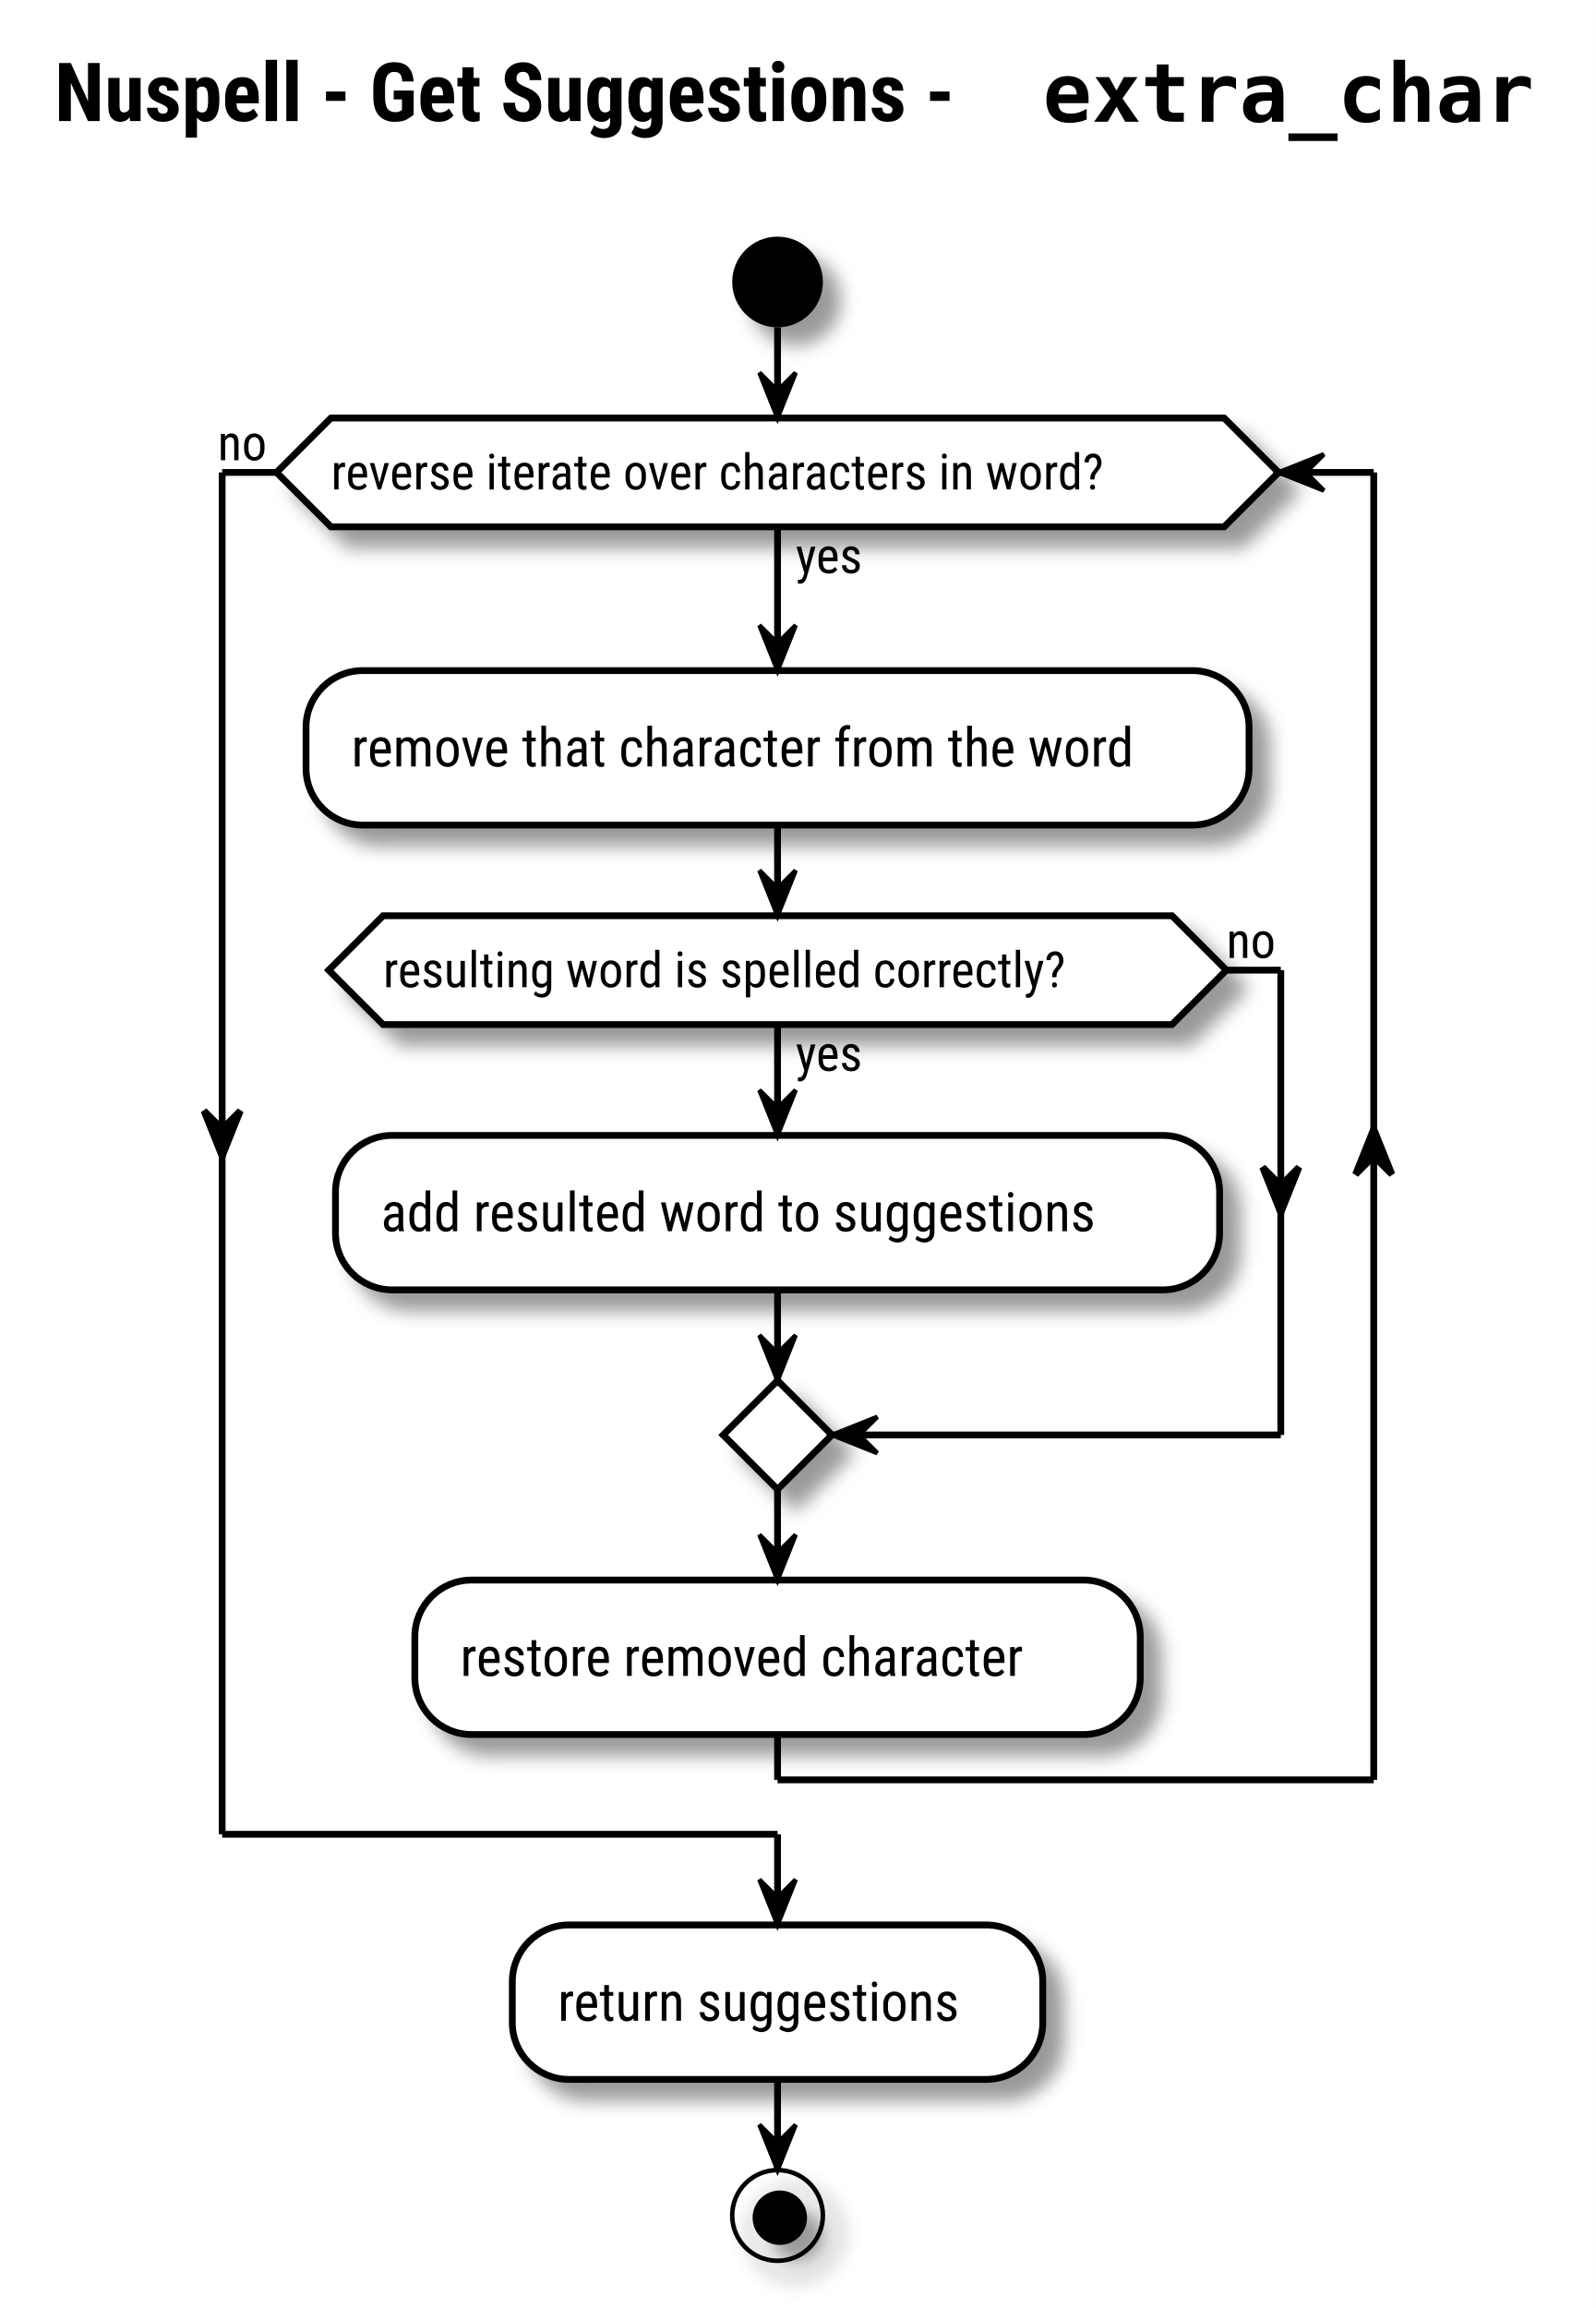
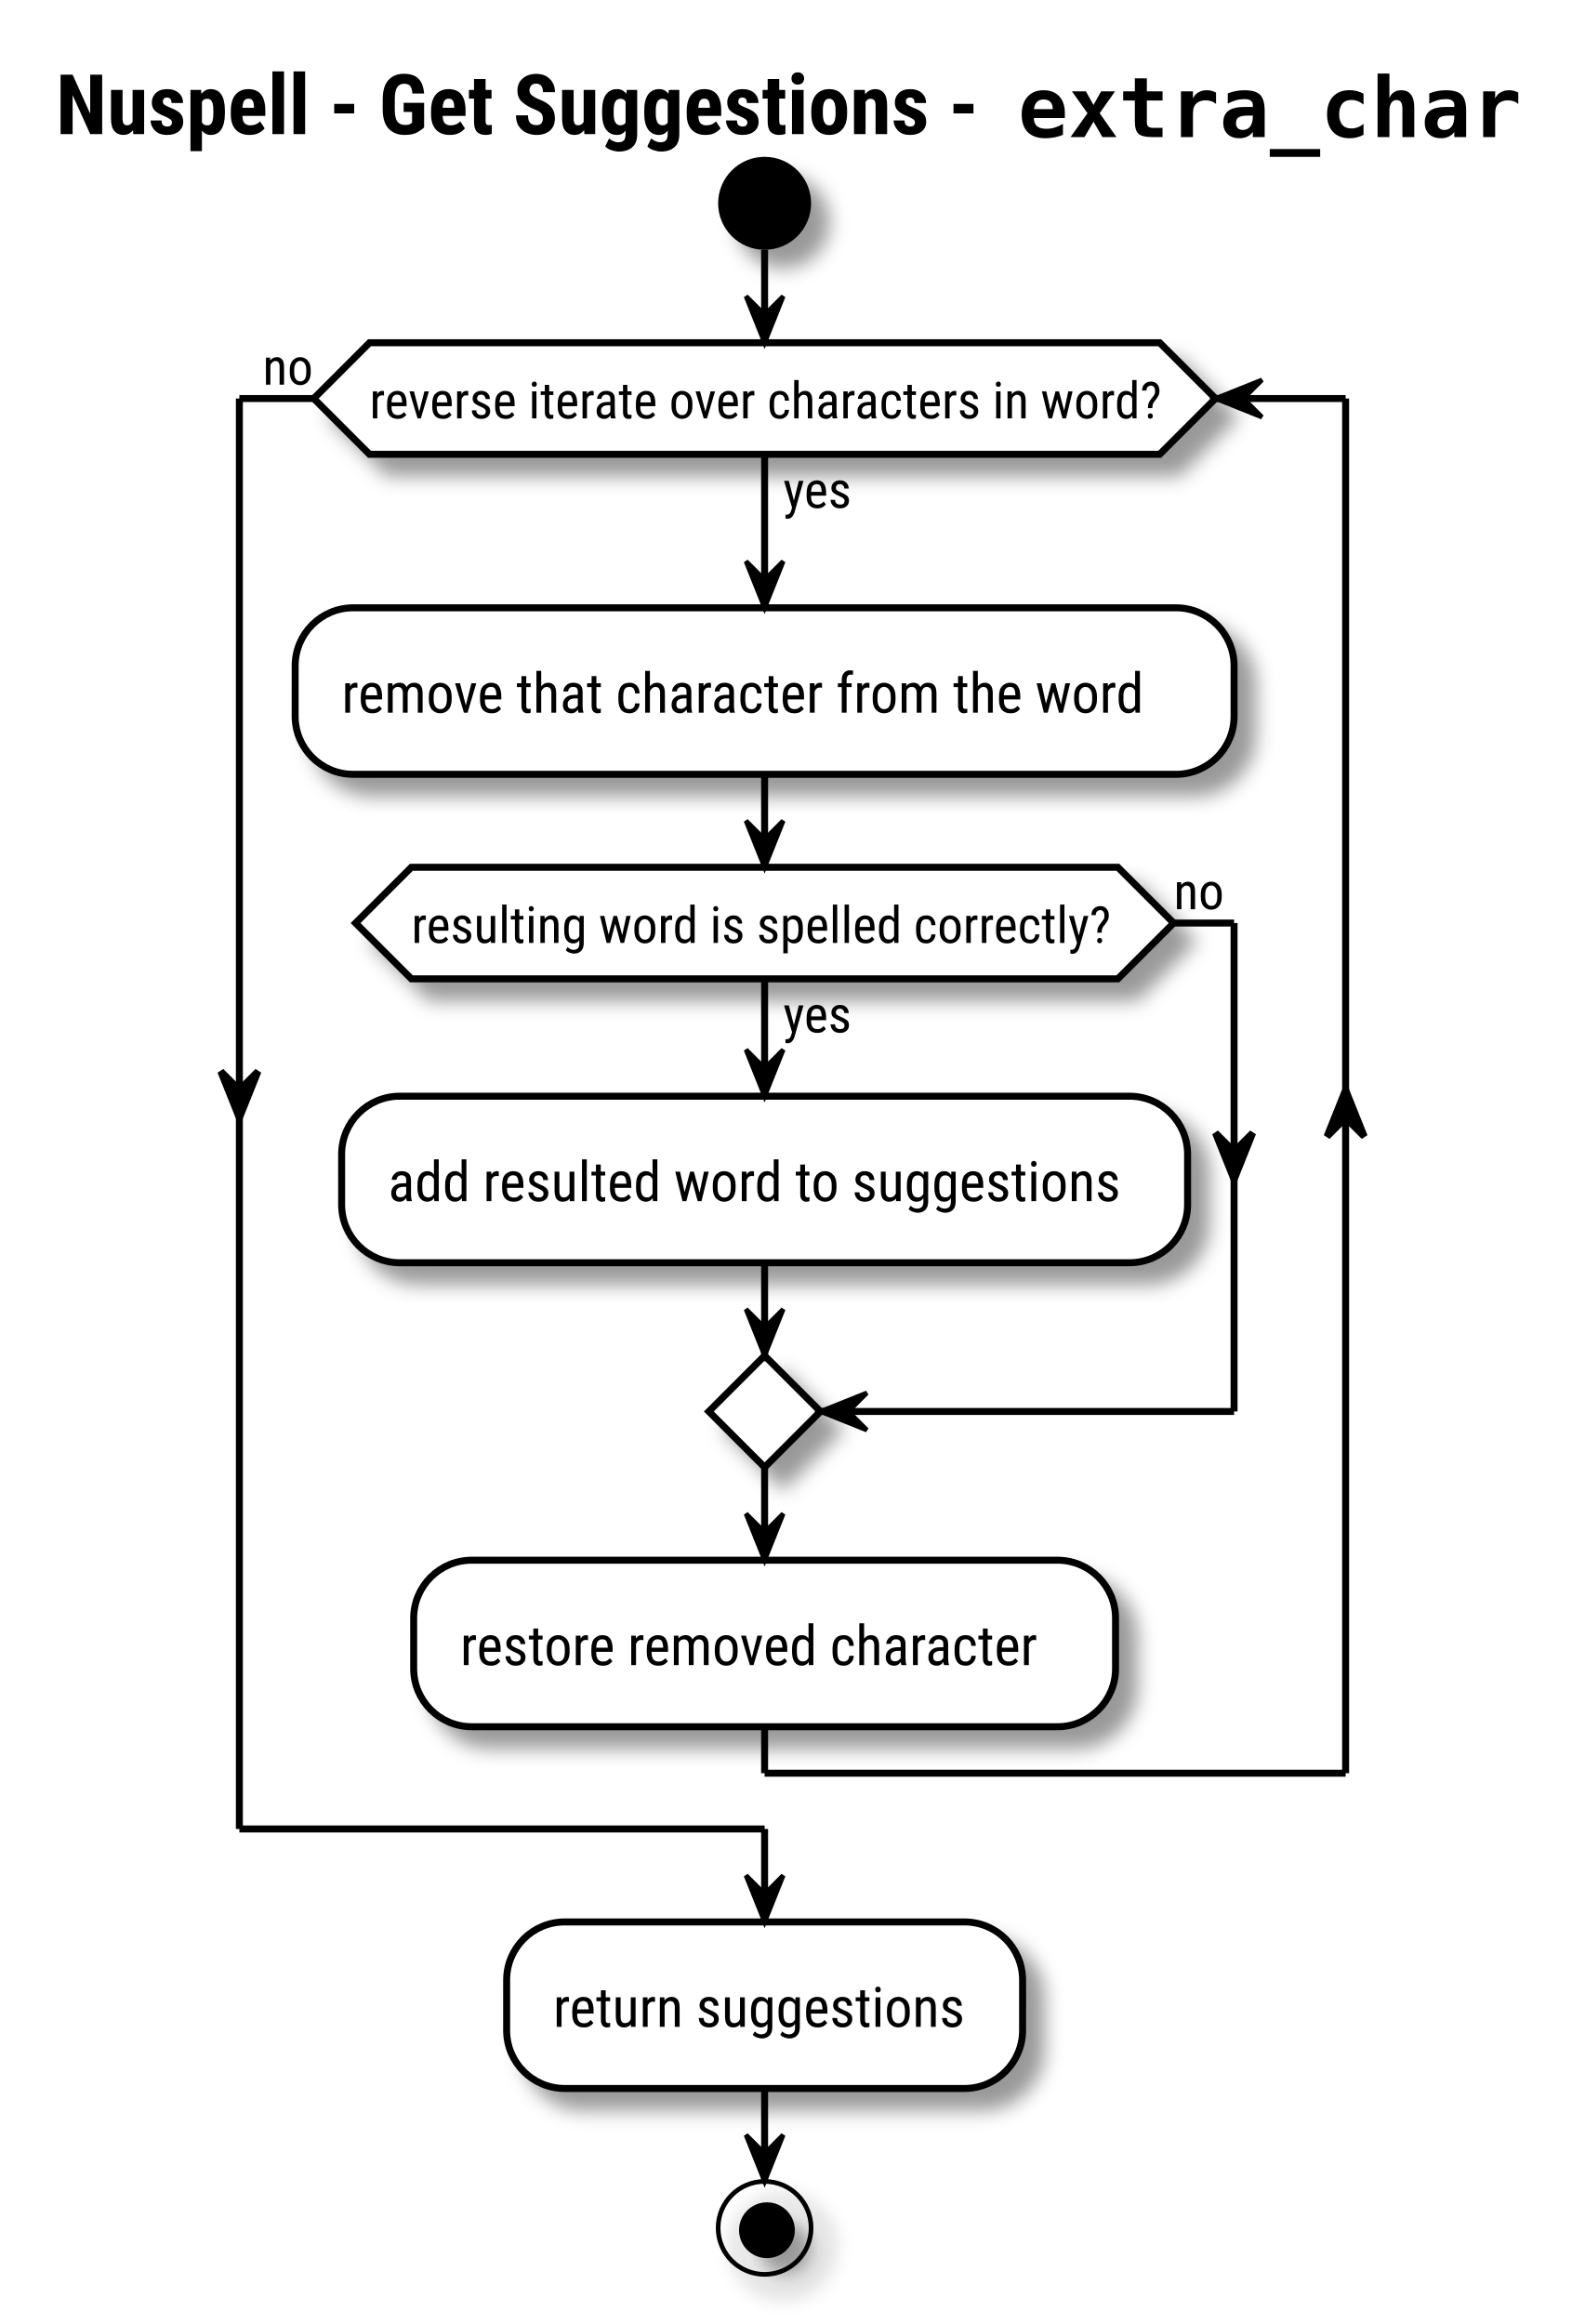
- <svg xmlns="http://www.w3.org/2000/svg" contentScriptType="application/ecmascript" contentStyleType="text/css" height="509px" preserveAspectRatio="none" style="width:352px;height:509px;" version="1.1" viewBox="0 0 352 509" width="352px" zoomAndPan="magnify">
+ <svg xmlns="http://www.w3.org/2000/svg" contentScriptType="application/ecmascript" contentStyleType="text/css" height="500px" preserveAspectRatio="none" style="width:341px;height:500px;" version="1.1" viewBox="0 0 341 500" width="341px" zoomAndPan="magnify">
  <defs>
-     <linearGradient id="go1zotvatdu640" x1="0%" x2="100%" y1="50%" y2="50%">
+     <linearGradient id="grigr5hpla7im0" x1="0%" x2="100%" y1="50%" y2="50%">
      <stop offset="0%" stop-color="#FFFFFF" />
      <stop offset="100%" stop-color="#FFFFFF" />
    </linearGradient>
-     <filter height="300%" id="fo1zotvatdu64" width="300%" x="-1" y="-1">
+     <filter height="300%" id="frigr5hpla7im" width="300%" x="-1" y="-1">
      <feGaussianBlur result="blurOut" stdDeviation="2.0" />
      <feColorMatrix in="blurOut" result="blurOut2" type="matrix" values="0 0 0 0 0 0 0 0 0 0 0 0 0 0 0 0 0 0 .4 0" />
      <feOffset dx="4.0" dy="4.0" in="blurOut2" result="blurOut3" />
      <feBlend in="SourceGraphic" in2="blurOut3" mode="normal" />
    </filter>
  </defs>
  <g>
-     <rect fill="url(#go1zotvatdu640)" height="509" style="stroke: none; stroke-width: 1.0;" width="352" x="0" y="0" />
-     <text fill="#000000" font-family="Roboto Condensed" font-size="18" font-weight="bold" lengthAdjust="spacingAndGlyphs" textLength="214" x="12" y="26.699">Nuspell - Get Suggestions -</text>
-     <text fill="#000000" font-family="monospace" font-size="18" font-weight="bold" lengthAdjust="spacingAndGlyphs" textLength="110" x="230" y="26.849">extra_char</text>
-     <text fill="#000000" font-family="Roboto Condensed" font-size="18" font-weight="bold" lengthAdjust="spacingAndGlyphs" textLength="0" x="178" y="47.793" />
-     <ellipse cx="171.5" cy="62.188" fill="#000000" filter="url(#fo1zotvatdu64)" rx="10" ry="10" style="stroke: none; stroke-width: 1.0;" />
-     <rect fill="#FFFFFF" filter="url(#fo1zotvatdu64)" height="34.062" rx="12.5" ry="12.5" style="stroke: #000000; stroke-width: 1.5;" width="208" x="67.5" y="147.893" />
-     <text fill="#000000" font-family="Roboto Condensed" font-size="12" lengthAdjust="spacingAndGlyphs" textLength="188" x="77.5" y="169.025">remove that character from the word</text>
-     <rect fill="#FFFFFF" filter="url(#fo1zotvatdu64)" height="34.062" rx="12.5" ry="12.5" style="stroke: #000000; stroke-width: 1.5;" width="195" x="74" y="250.4" />
-     <text fill="#000000" font-family="Roboto Condensed" font-size="12" lengthAdjust="spacingAndGlyphs" textLength="175" x="84" y="271.533">add resulted word to suggestions</text>
-     <polygon fill="#FFFFFF" filter="url(#fo1zotvatdu64)" points="84.5,201.955,258.5,201.955,270.5,213.955,258.5,225.955,84.5,225.955,72.5,213.955,84.5,201.955" style="stroke: #000000; stroke-width: 1.5;" />
-     <text fill="#000000" font-family="Roboto Condensed" font-size="11" lengthAdjust="spacingAndGlyphs" textLength="17" x="175.5" y="236.16">yes</text>
-     <text fill="#000000" font-family="Roboto Condensed" font-size="11" lengthAdjust="spacingAndGlyphs" textLength="174" x="84.5" y="217.715">resulting word is spelled correctly?</text>
-     <text fill="#000000" font-family="Roboto Condensed" font-size="11" lengthAdjust="spacingAndGlyphs" textLength="13" x="270.5" y="211.269">no</text>
-     <polygon fill="#FFFFFF" filter="url(#fo1zotvatdu64)" points="171.5,304.463,183.5,316.463,171.5,328.463,159.5,316.463,171.5,304.463" style="stroke: #000000; stroke-width: 1.5;" />
-     <rect fill="#FFFFFF" filter="url(#fo1zotvatdu64)" height="34.062" rx="12.5" ry="12.5" style="stroke: #000000; stroke-width: 1.5;" width="160" x="91.5" y="348.463" />
-     <text fill="#000000" font-family="Roboto Condensed" font-size="12" lengthAdjust="spacingAndGlyphs" textLength="140" x="101.5" y="369.596">restore removed character</text>
-     <polygon fill="#FFFFFF" filter="url(#fo1zotvatdu64)" points="73,92.188,270,92.188,282,104.188,270,116.188,73,116.188,61,104.188,73,92.188" style="stroke: #000000; stroke-width: 1.5;" />
-     <text fill="#000000" font-family="Roboto Condensed" font-size="11" lengthAdjust="spacingAndGlyphs" textLength="17" x="175.5" y="126.393">yes</text>
-     <text fill="#000000" font-family="Roboto Condensed" font-size="11" lengthAdjust="spacingAndGlyphs" textLength="197" x="73" y="107.947">reverse iterate over characters in word?</text>
-     <text fill="#000000" font-family="Roboto Condensed" font-size="11" lengthAdjust="spacingAndGlyphs" textLength="13" x="48" y="101.502">no</text>
-     <rect fill="#FFFFFF" filter="url(#fo1zotvatdu64)" height="34.062" rx="12.5" ry="12.5" style="stroke: #000000; stroke-width: 1.5;" width="117" x="113" y="424.525" />
-     <text fill="#000000" font-family="Roboto Condensed" font-size="12" lengthAdjust="spacingAndGlyphs" textLength="97" x="123" y="445.658">return suggestions</text>
-     <ellipse cx="171.5" cy="488.588" fill="none" filter="url(#fo1zotvatdu64)" rx="10" ry="10" style="stroke: #000000; stroke-width: 1.0;" />
-     <ellipse cx="172" cy="489.088" fill="#000000" filter="url(#fo1zotvatdu64)" rx="6" ry="6" style="stroke: none; stroke-width: 1.0;" />
-     <line style="stroke: #000000; stroke-width: 1.5;" x1="171.5" x2="171.5" y1="225.955" y2="250.4" />
-     <polygon fill="#000000" points="167.5,240.4,171.5,250.4,175.5,240.4,171.5,244.4" style="stroke: #000000; stroke-width: 1.0;" />
-     <line style="stroke: #000000; stroke-width: 1.5;" x1="270.5" x2="282.5" y1="213.955" y2="213.955" />
-     <polygon fill="#000000" points="278.5,257.432,282.5,267.432,286.5,257.432,282.5,261.432" style="stroke: #000000; stroke-width: 1.5;" />
-     <line style="stroke: #000000; stroke-width: 1.5;" x1="282.5" x2="282.5" y1="213.955" y2="316.463" />
-     <line style="stroke: #000000; stroke-width: 1.5;" x1="282.5" x2="183.5" y1="316.463" y2="316.463" />
-     <polygon fill="#000000" points="193.5,312.463,183.5,316.463,193.5,320.463,189.5,316.463" style="stroke: #000000; stroke-width: 1.0;" />
-     <line style="stroke: #000000; stroke-width: 1.5;" x1="171.5" x2="171.5" y1="284.463" y2="304.463" />
-     <polygon fill="#000000" points="167.5,294.463,171.5,304.463,175.5,294.463,171.5,298.463" style="stroke: #000000; stroke-width: 1.0;" />
-     <line style="stroke: #000000; stroke-width: 1.5;" x1="171.5" x2="171.5" y1="181.955" y2="201.955" />
-     <polygon fill="#000000" points="167.5,191.955,171.5,201.955,175.5,191.955,171.5,195.955" style="stroke: #000000; stroke-width: 1.0;" />
-     <line style="stroke: #000000; stroke-width: 1.5;" x1="171.5" x2="171.5" y1="328.463" y2="348.463" />
-     <polygon fill="#000000" points="167.5,338.463,171.5,348.463,175.5,338.463,171.5,342.463" style="stroke: #000000; stroke-width: 1.0;" />
-     <line style="stroke: #000000; stroke-width: 1.5;" x1="171.5" x2="171.5" y1="116.188" y2="147.893" />
-     <polygon fill="#000000" points="167.5,137.893,171.5,147.893,175.5,137.893,171.5,141.893" style="stroke: #000000; stroke-width: 1.0;" />
-     <line style="stroke: #000000; stroke-width: 1.5;" x1="171.5" x2="171.5" y1="382.525" y2="392.525" />
-     <line style="stroke: #000000; stroke-width: 1.5;" x1="171.5" x2="303" y1="392.525" y2="392.525" />
-     <polygon fill="#000000" points="299,258.986,303,248.986,307,258.986,303,254.986" style="stroke: #000000; stroke-width: 1.5;" />
-     <line style="stroke: #000000; stroke-width: 1.5;" x1="303" x2="303" y1="104.188" y2="392.525" />
-     <line style="stroke: #000000; stroke-width: 1.5;" x1="303" x2="282" y1="104.188" y2="104.188" />
-     <polygon fill="#000000" points="292,100.188,282,104.188,292,108.188,288,104.188" style="stroke: #000000; stroke-width: 1.0;" />
-     <line style="stroke: #000000; stroke-width: 1.5;" x1="61" x2="49" y1="104.188" y2="104.188" />
-     <polygon fill="#000000" points="45,244.986,49,254.986,53,244.986,49,248.986" style="stroke: #000000; stroke-width: 1.5;" />
-     <line style="stroke: #000000; stroke-width: 1.5;" x1="49" x2="49" y1="104.188" y2="404.525" />
-     <line style="stroke: #000000; stroke-width: 1.5;" x1="49" x2="171.5" y1="404.525" y2="404.525" />
-     <line style="stroke: #000000; stroke-width: 1.5;" x1="171.5" x2="171.5" y1="404.525" y2="424.525" />
-     <polygon fill="#000000" points="167.5,414.525,171.5,424.525,175.5,414.525,171.5,418.525" style="stroke: #000000; stroke-width: 1.0;" />
-     <line style="stroke: #000000; stroke-width: 1.5;" x1="171.5" x2="171.5" y1="72.188" y2="92.188" />
-     <polygon fill="#000000" points="167.5,82.188,171.5,92.188,175.5,82.188,171.5,86.188" style="stroke: #000000; stroke-width: 1.0;" />
-     <line style="stroke: #000000; stroke-width: 1.5;" x1="171.5" x2="171.5" y1="458.588" y2="478.588" />
-     <polygon fill="#000000" points="167.5,468.588,171.5,478.588,175.5,468.588,171.5,472.588" style="stroke: #000000; stroke-width: 1.0;" />
+     <rect fill="url(#grigr5hpla7im0)" height="500" style="stroke: none; stroke-width: 1.0;" width="341" x="0" y="0" />
+     <text fill="#000000" font-family="Roboto Condensed" font-size="18" font-weight="bold" lengthAdjust="spacingAndGlyphs" textLength="203" x="12" y="28.861">Nuspell - Get Suggestions -</text>
+     <text fill="#000000" font-family="monospace" font-size="18" font-weight="bold" lengthAdjust="spacingAndGlyphs" textLength="110" x="219" y="29.494">extra_char</text>
+     <ellipse cx="164.5" cy="43.739" fill="#000000" filter="url(#frigr5hpla7im)" rx="10" ry="10" style="stroke: none; stroke-width: 1.0;" />
+     <rect fill="#FFFFFF" filter="url(#frigr5hpla7im)" height="35.826" rx="12.5" ry="12.5" style="stroke: #000000; stroke-width: 1.5;" width="202" x="63.5" y="130.766" />
+     <text fill="#000000" font-family="Roboto Condensed" font-size="12" lengthAdjust="spacingAndGlyphs" textLength="182" x="73.5" y="153.34">remove that character from the word</text>
+     <rect fill="#FFFFFF" filter="url(#frigr5hpla7im)" height="35.826" rx="12.5" ry="12.5" style="stroke: #000000; stroke-width: 1.5;" width="182" x="73.5" y="235.845" />
+     <text fill="#000000" font-family="Roboto Condensed" font-size="12" lengthAdjust="spacingAndGlyphs" textLength="162" x="83.5" y="258.42">add resulted word to suggestions</text>
+     <polygon fill="#FFFFFF" filter="url(#frigr5hpla7im)" points="88.5,186.592,240.5,186.592,252.5,198.592,240.5,210.592,88.5,210.592,76.5,198.592,88.5,186.592" style="stroke: #000000; stroke-width: 1.5;" />
+     <text fill="#000000" font-family="Roboto Condensed" font-size="11" lengthAdjust="spacingAndGlyphs" textLength="15" x="168.5" y="222.118">yes</text>
+     <text fill="#000000" font-family="Roboto Condensed" font-size="11" lengthAdjust="spacingAndGlyphs" textLength="152" x="88.5" y="202.864">resulting word is spelled correctly?</text>
+     <text fill="#000000" font-family="Roboto Condensed" font-size="11" lengthAdjust="spacingAndGlyphs" textLength="11" x="252.5" y="195.611">no</text>
+     <polygon fill="#FFFFFF" filter="url(#frigr5hpla7im)" points="164.5,291.672,176.5,303.672,164.5,315.672,152.5,303.672,164.5,291.672" style="stroke: #000000; stroke-width: 1.5;" />
+     <rect fill="#FFFFFF" filter="url(#frigr5hpla7im)" height="35.826" rx="12.5" ry="12.5" style="stroke: #000000; stroke-width: 1.5;" width="151" x="89" y="335.672" />
+     <text fill="#000000" font-family="Roboto Condensed" font-size="12" lengthAdjust="spacingAndGlyphs" textLength="131" x="99" y="358.246">restore removed character</text>
+     <polygon fill="#FFFFFF" filter="url(#frigr5hpla7im)" points="79.5,73.739,249.5,73.739,261.5,85.739,249.5,97.739,79.5,97.739,67.5,85.739,79.5,73.739" style="stroke: #000000; stroke-width: 1.5;" />
+     <text fill="#000000" font-family="Roboto Condensed" font-size="11" lengthAdjust="spacingAndGlyphs" textLength="15" x="168.5" y="109.266">yes</text>
+     <text fill="#000000" font-family="Roboto Condensed" font-size="11" lengthAdjust="spacingAndGlyphs" textLength="170" x="79.5" y="90.012">reverse iterate over characters in word?</text>
+     <text fill="#000000" font-family="Roboto Condensed" font-size="11" lengthAdjust="spacingAndGlyphs" textLength="11" x="56.5" y="82.758">no</text>
+     <rect fill="#FFFFFF" filter="url(#frigr5hpla7im)" height="35.826" rx="12.5" ry="12.5" style="stroke: #000000; stroke-width: 1.5;" width="111" x="109" y="413.498" />
+     <text fill="#000000" font-family="Roboto Condensed" font-size="12" lengthAdjust="spacingAndGlyphs" textLength="91" x="119" y="436.072">return suggestions</text>
+     <ellipse cx="164.5" cy="479.324" fill="none" filter="url(#frigr5hpla7im)" rx="10" ry="10" style="stroke: #000000; stroke-width: 1.0;" />
+     <ellipse cx="165" cy="479.824" fill="#000000" filter="url(#frigr5hpla7im)" rx="6" ry="6" style="stroke: none; stroke-width: 1.0;" />
+     <line style="stroke: #000000; stroke-width: 1.5;" x1="164.5" x2="164.5" y1="210.592" y2="235.845" />
+     <polygon fill="#000000" points="160.5,225.845,164.5,235.845,168.5,225.845,164.5,229.845" style="stroke: #000000; stroke-width: 1.0;" />
+     <line style="stroke: #000000; stroke-width: 1.5;" x1="252.5" x2="265.5" y1="198.592" y2="198.592" />
+     <polygon fill="#000000" points="261.5,243.758,265.5,253.758,269.5,243.758,265.5,247.758" style="stroke: #000000; stroke-width: 1.5;" />
+     <line style="stroke: #000000; stroke-width: 1.5;" x1="265.5" x2="265.5" y1="198.592" y2="303.672" />
+     <line style="stroke: #000000; stroke-width: 1.5;" x1="265.5" x2="176.5" y1="303.672" y2="303.672" />
+     <polygon fill="#000000" points="186.5,299.672,176.5,303.672,186.5,307.672,182.5,303.672" style="stroke: #000000; stroke-width: 1.0;" />
+     <line style="stroke: #000000; stroke-width: 1.5;" x1="164.5" x2="164.5" y1="271.672" y2="291.672" />
+     <polygon fill="#000000" points="160.5,281.672,164.5,291.672,168.5,281.672,164.5,285.672" style="stroke: #000000; stroke-width: 1.0;" />
+     <line style="stroke: #000000; stroke-width: 1.5;" x1="164.5" x2="164.5" y1="166.592" y2="186.592" />
+     <polygon fill="#000000" points="160.5,176.592,164.5,186.592,168.5,176.592,164.5,180.592" style="stroke: #000000; stroke-width: 1.0;" />
+     <line style="stroke: #000000; stroke-width: 1.5;" x1="164.5" x2="164.5" y1="315.672" y2="335.672" />
+     <polygon fill="#000000" points="160.5,325.672,164.5,335.672,168.5,325.672,164.5,329.672" style="stroke: #000000; stroke-width: 1.0;" />
+     <line style="stroke: #000000; stroke-width: 1.5;" x1="164.5" x2="164.5" y1="97.739" y2="130.766" />
+     <polygon fill="#000000" points="160.5,120.766,164.5,130.766,168.5,120.766,164.5,124.766" style="stroke: #000000; stroke-width: 1.0;" />
+     <line style="stroke: #000000; stroke-width: 1.5;" x1="164.5" x2="164.5" y1="371.498" y2="381.498" />
+     <line style="stroke: #000000; stroke-width: 1.5;" x1="164.5" x2="289.5" y1="381.498" y2="381.498" />
+     <polygon fill="#000000" points="285.5,244.505,289.5,234.505,293.5,244.505,289.5,240.505" style="stroke: #000000; stroke-width: 1.5;" />
+     <line style="stroke: #000000; stroke-width: 1.5;" x1="289.5" x2="289.5" y1="85.739" y2="381.498" />
+     <line style="stroke: #000000; stroke-width: 1.5;" x1="289.5" x2="261.5" y1="85.739" y2="85.739" />
+     <polygon fill="#000000" points="271.5,81.739,261.5,85.739,271.5,89.739,267.5,85.739" style="stroke: #000000; stroke-width: 1.0;" />
+     <line style="stroke: #000000; stroke-width: 1.5;" x1="67.5" x2="51.5" y1="85.739" y2="85.739" />
+     <polygon fill="#000000" points="47.5,230.505,51.5,240.505,55.5,230.505,51.5,234.505" style="stroke: #000000; stroke-width: 1.5;" />
+     <line style="stroke: #000000; stroke-width: 1.5;" x1="51.5" x2="51.5" y1="85.739" y2="393.498" />
+     <line style="stroke: #000000; stroke-width: 1.5;" x1="51.5" x2="164.5" y1="393.498" y2="393.498" />
+     <line style="stroke: #000000; stroke-width: 1.5;" x1="164.5" x2="164.5" y1="393.498" y2="413.498" />
+     <polygon fill="#000000" points="160.5,403.498,164.5,413.498,168.5,403.498,164.5,407.498" style="stroke: #000000; stroke-width: 1.0;" />
+     <line style="stroke: #000000; stroke-width: 1.5;" x1="164.5" x2="164.5" y1="53.739" y2="73.739" />
+     <polygon fill="#000000" points="160.5,63.739,164.5,73.739,168.5,63.739,164.5,67.739" style="stroke: #000000; stroke-width: 1.0;" />
+     <line style="stroke: #000000; stroke-width: 1.5;" x1="164.5" x2="164.5" y1="449.324" y2="469.324" />
+     <polygon fill="#000000" points="160.5,459.324,164.5,469.324,168.5,459.324,164.5,463.324" style="stroke: #000000; stroke-width: 1.0;" />
  </g>
</svg>
